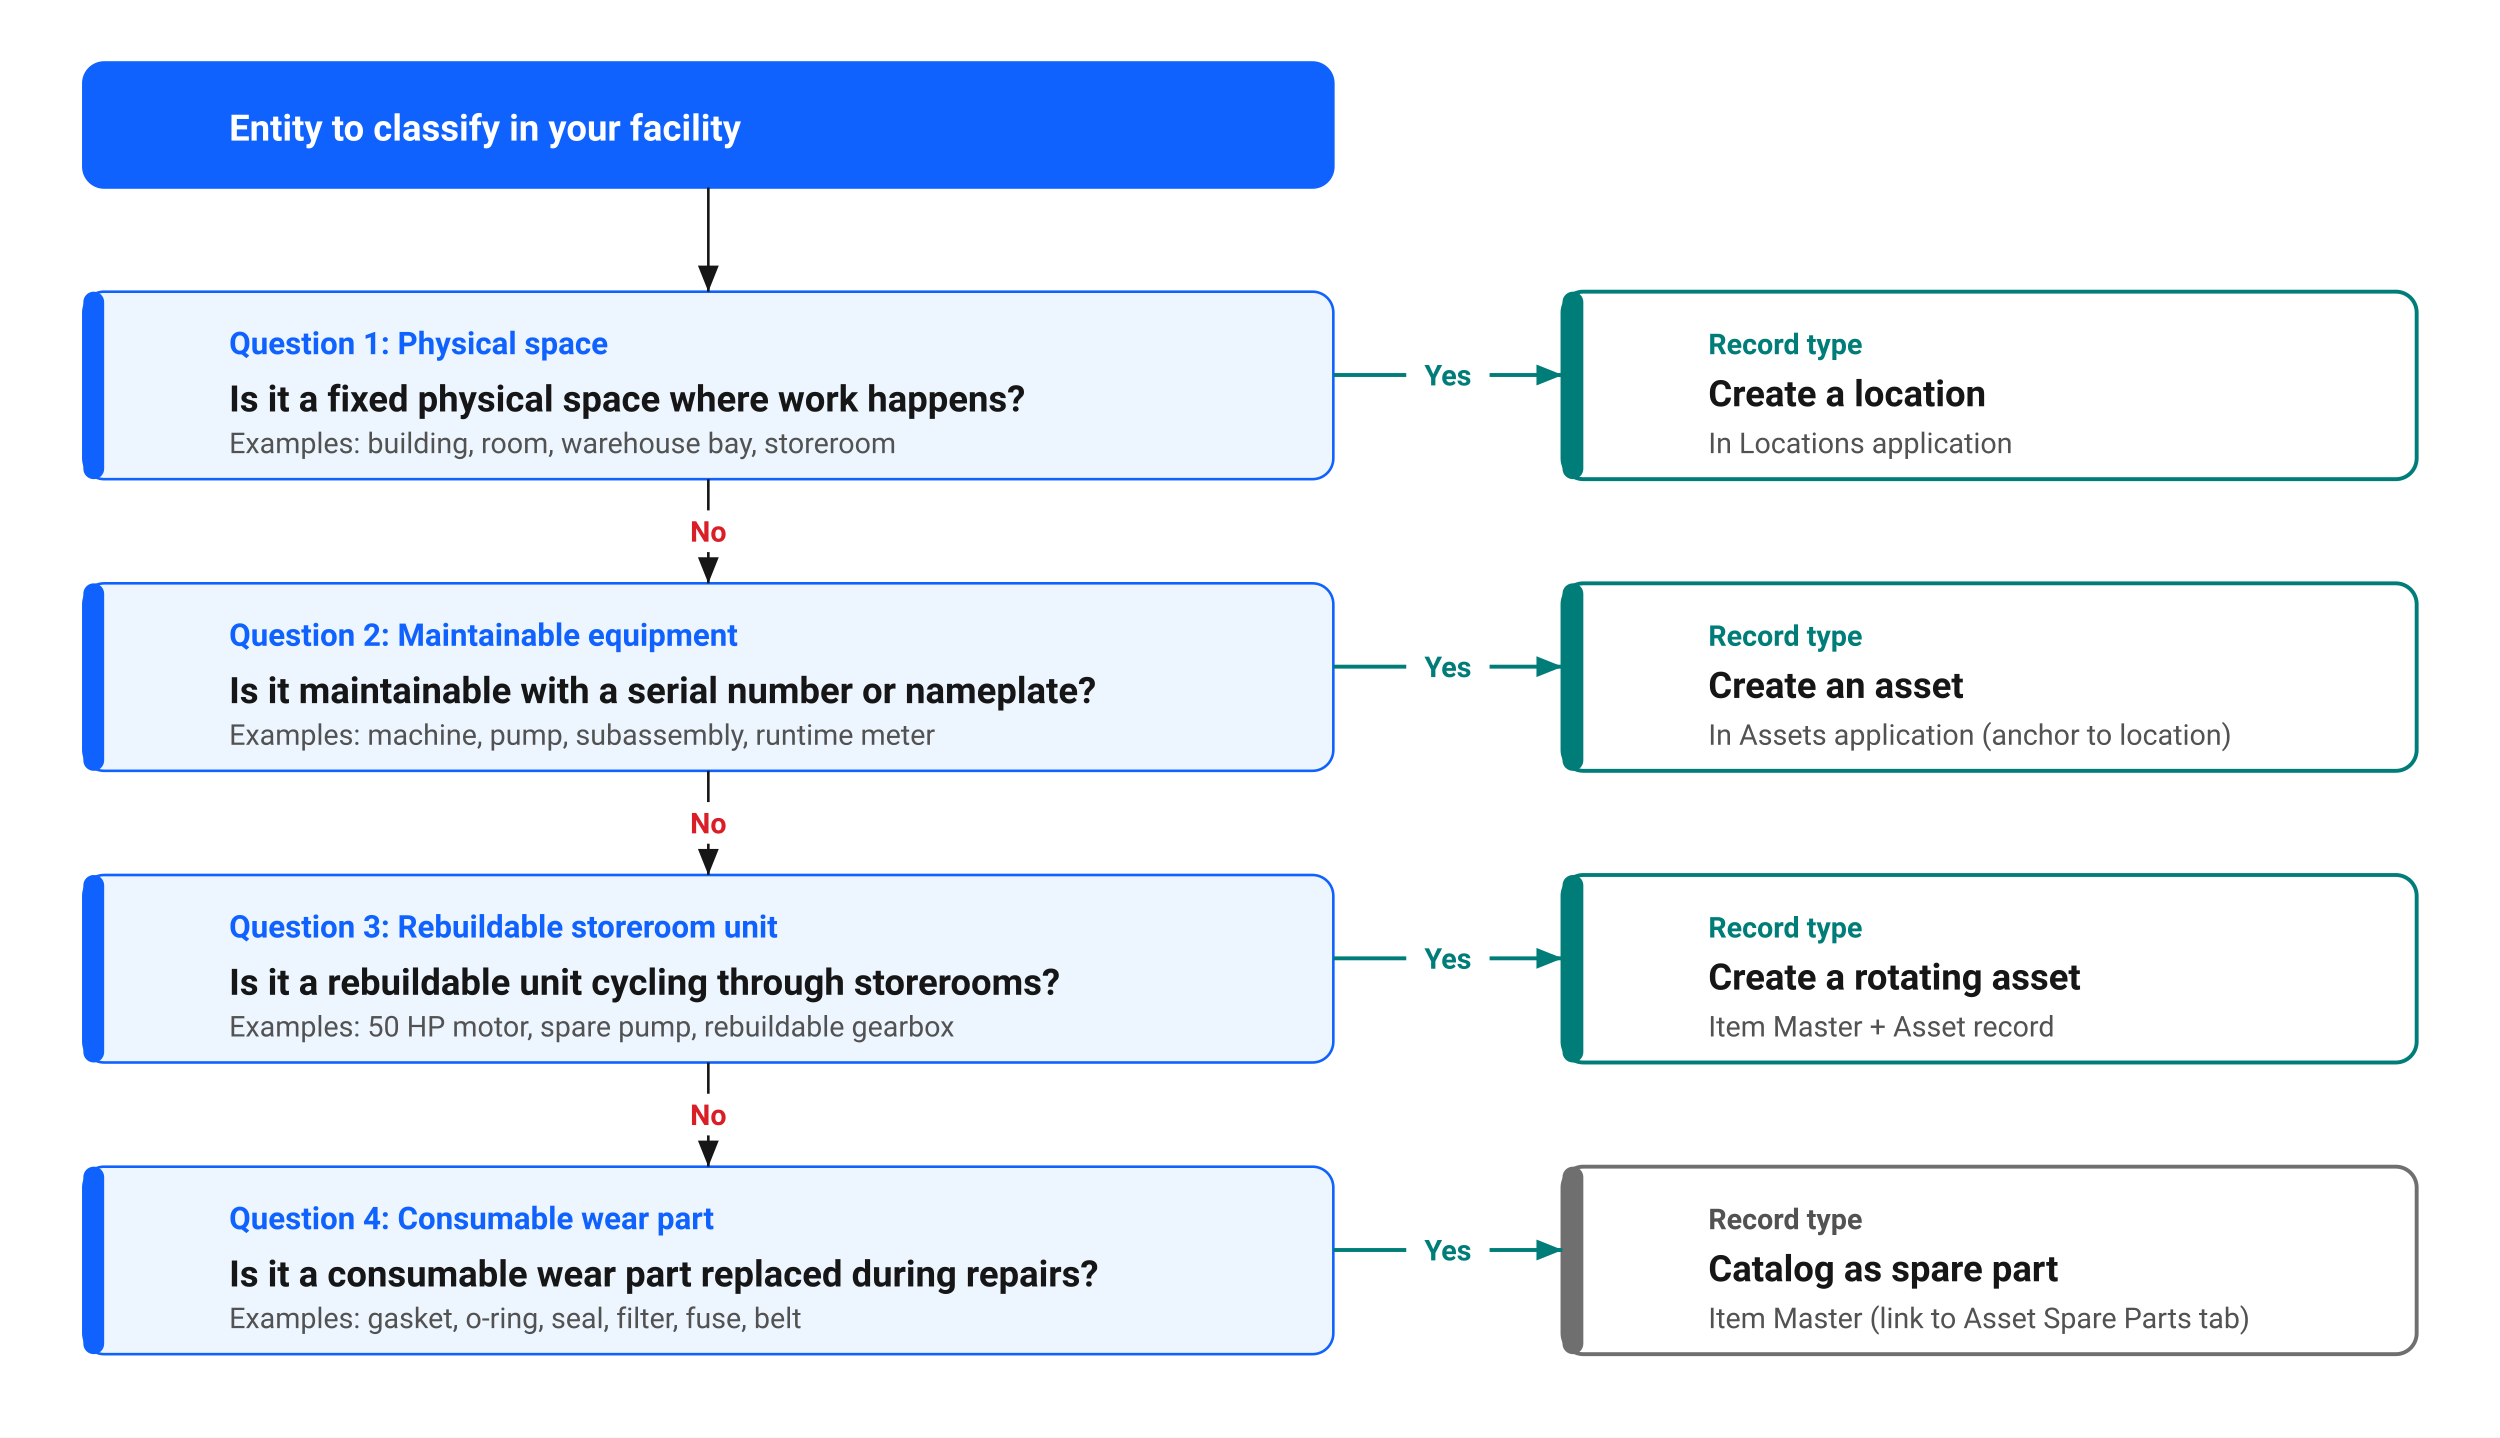
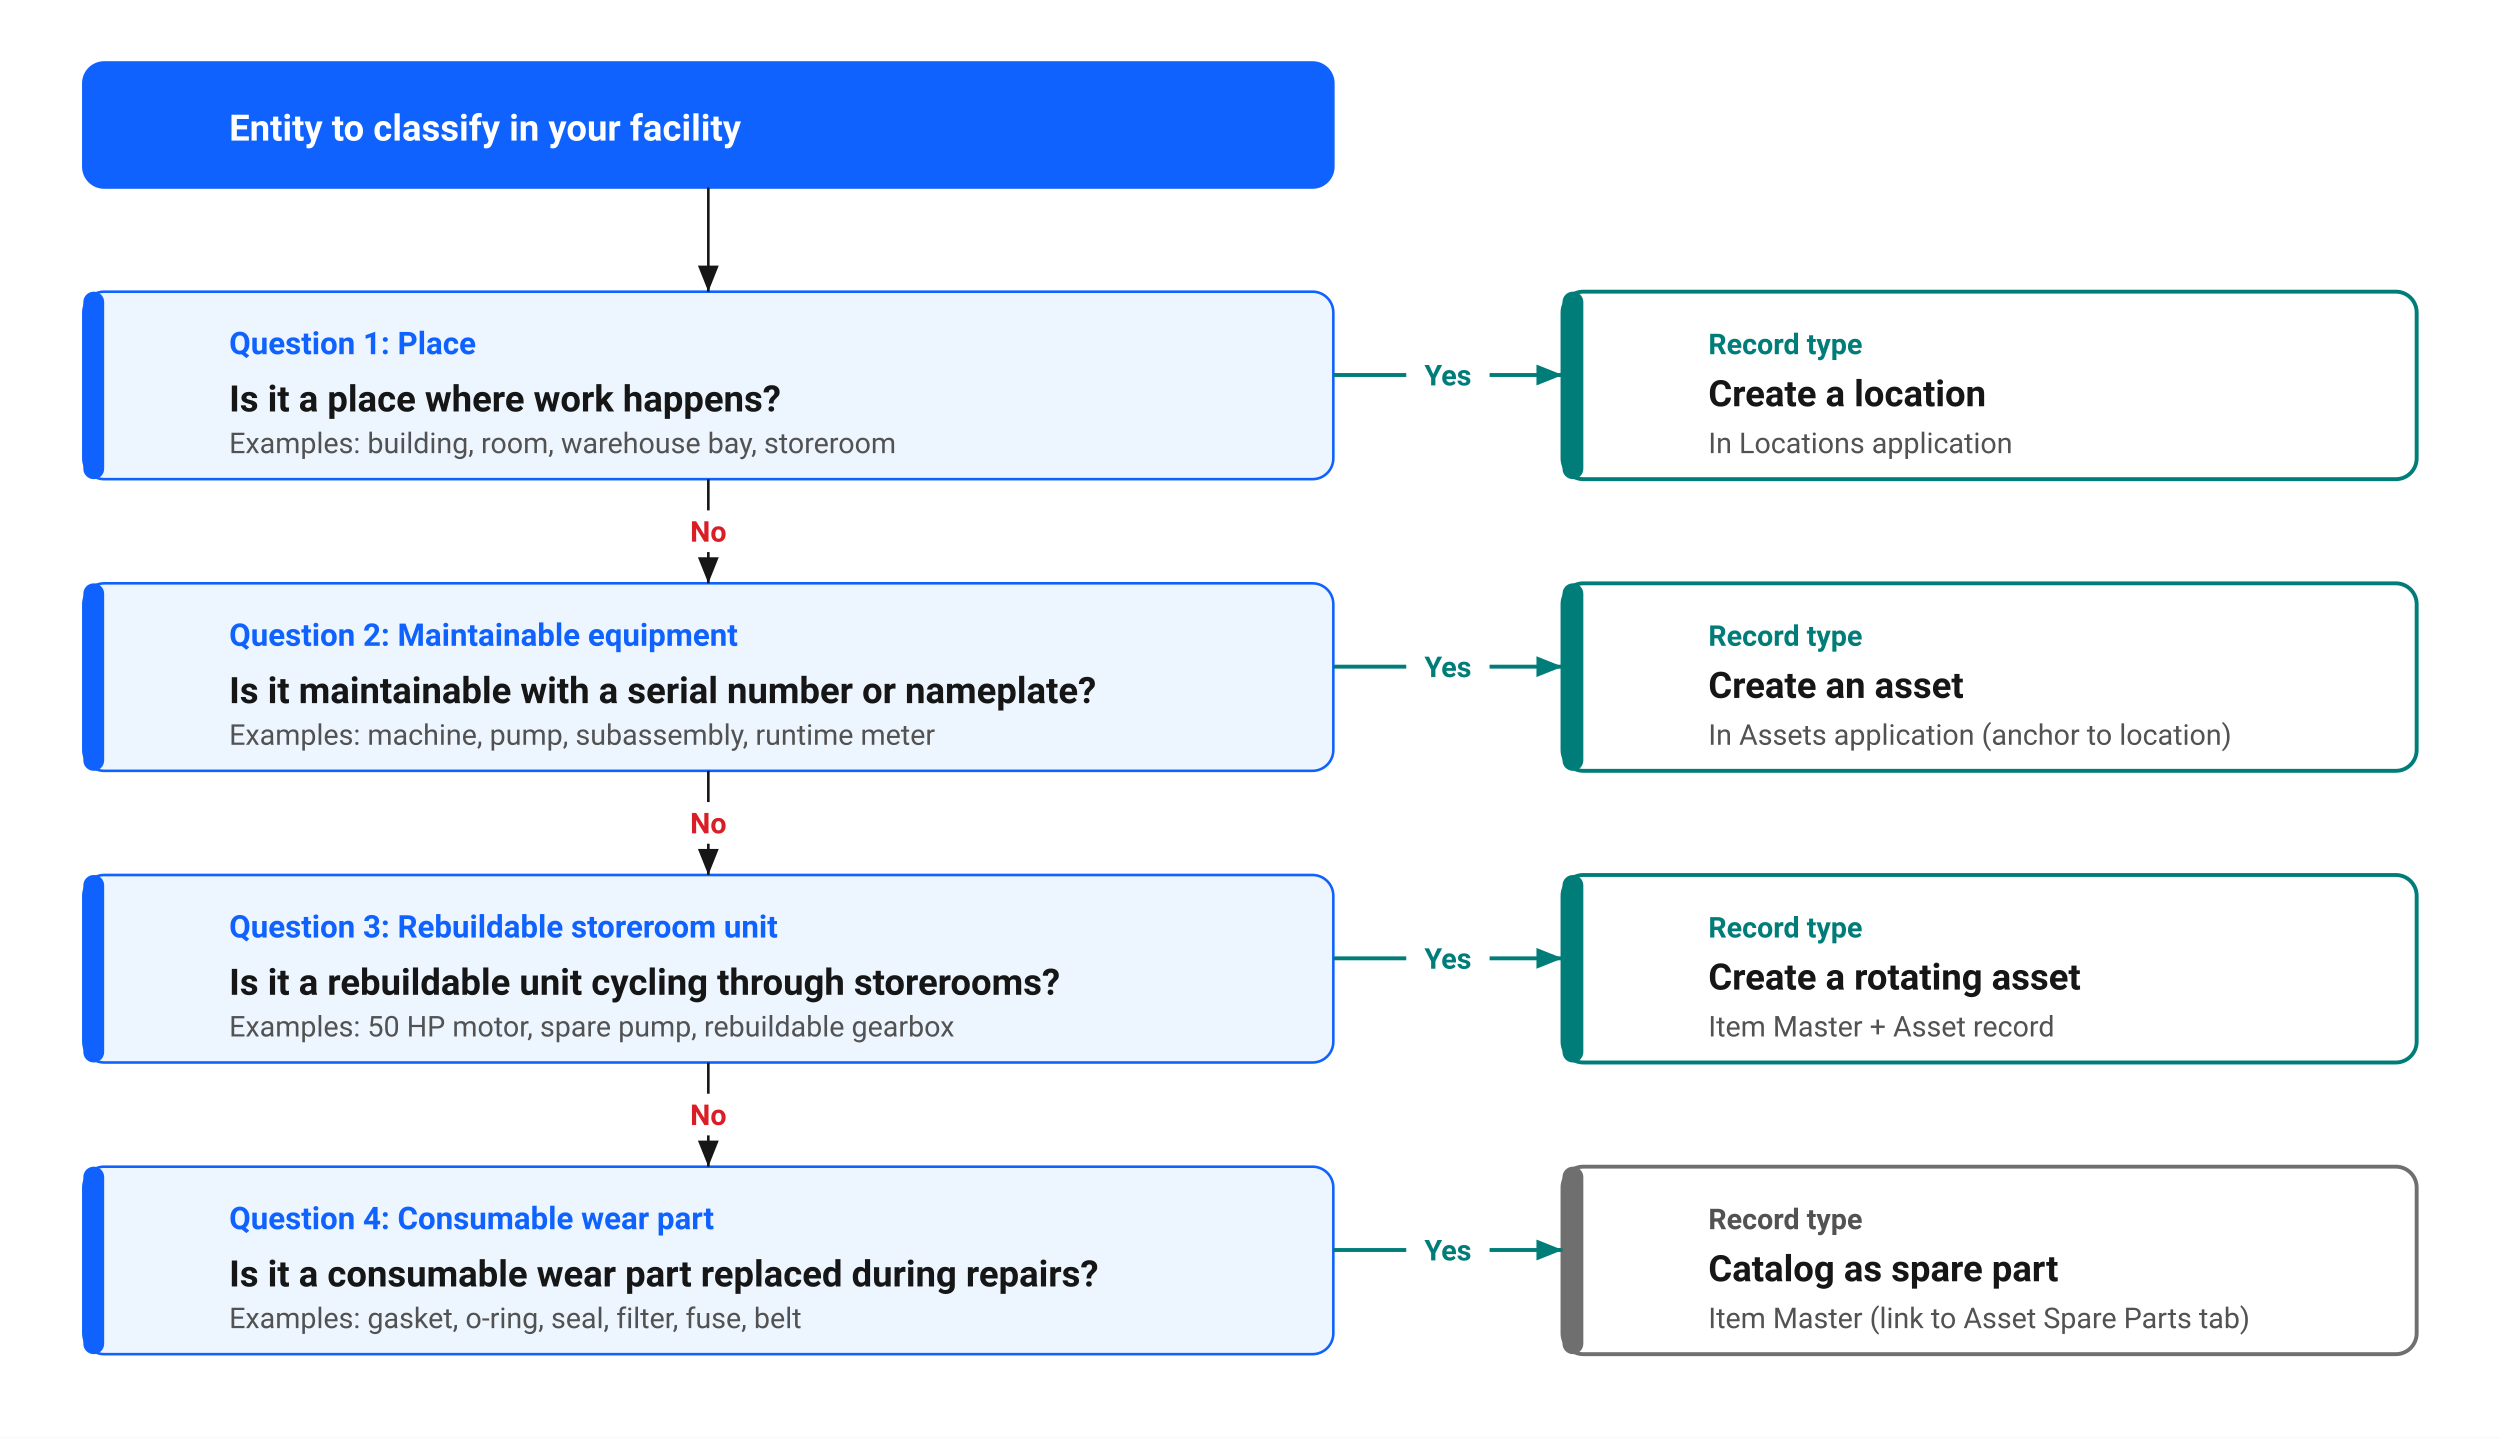
<svg xmlns="http://www.w3.org/2000/svg" viewBox="0 0 960 552" width="100%" height="100%" style="background:#ffffff; font-family:'IBM Plex Sans', -apple-system, BlinkMacSystemFont, 'Segoe UI', Roboto, sans-serif;">
  <defs>
    <marker id="arrow" viewBox="0 0 10 10" refX="10" refY="5" markerWidth="10" markerHeight="10" markerUnits="userSpaceOnUse" orient="auto">
      <path d="M 0 1 L 10 5 L 0 9 z" fill="#161616" />
    </marker>
    <marker id="arrow-teal" viewBox="0 0 10 10" refX="10" refY="5" markerWidth="10" markerHeight="10" markerUnits="userSpaceOnUse" orient="auto">
      <path d="M 0 1 L 10 5 L 0 9 z" fill="#007d79" />
    </marker>
  </defs>
  <rect width="100%" height="100%" fill="#ffffff" />
  <rect class="node" id="node_start" x="32" y="24" width="480" height="48" rx="8" ry="8" fill="#0f62fe" stroke="#0f62fe" stroke-width="1" />
  <g transform="translate(48, 36) scale(0.75)" fill="#ffffff" />
  <text x="88" y="54" font-size="14" font-weight="600" fill="#ffffff">Entity to classify in your facility</text>
  <rect class="node" id="q1" x="32" y="112" width="480" height="72" rx="8" ry="8" fill="#edf5ff" stroke="#0f62fe" stroke-width="1" />
  <rect x="32" y="112" width="8" height="72" fill="#0f62fe" rx="4" />
  <g transform="translate(48, 128) scale(0.75)" fill="#0f62fe" />
-   <text x="88" y="136" font-size="12" font-weight="600" fill="#0f62fe">Question 1: Physical space</text>
-   <text x="88" y="158" font-size="14" font-weight="600" fill="#161616">Is it a fixed physical space where work happens?</text>
+   <text x="88" y="136" font-size="12" font-weight="600" fill="#0f62fe">Question 1: Place</text>
+   <text x="88" y="158" font-size="14" font-weight="600" fill="#161616">Is it a place where work happens?</text>
  <text x="88" y="174" font-size="11" fill="#525252">Examples: building, room, warehouse bay, storeroom</text>
  <rect class="node" id="res_location" x="600" y="112" width="328" height="72" rx="8" ry="8" fill="#ffffff" stroke="#007d79" stroke-width="1.5" />
  <rect x="600" y="112" width="8" height="72" fill="#007d79" rx="4" />
  <g transform="translate(616, 128) scale(0.75)" fill="#007d79" />
  <text x="656" y="136" font-size="11" font-weight="600" fill="#007d79">Record type</text>
  <text x="656" y="156" font-size="14" font-weight="600" fill="#161616">Create a location</text>
  <text x="656" y="174" font-size="11" fill="#525252">In Locations application</text>
  <rect class="node" id="q2" x="32" y="224" width="480" height="72" rx="8" ry="8" fill="#edf5ff" stroke="#0f62fe" stroke-width="1" />
  <rect x="32" y="224" width="8" height="72" fill="#0f62fe" rx="4" />
  <g transform="translate(48, 240) scale(0.75)" fill="#0f62fe" />
  <text x="88" y="248" font-size="12" font-weight="600" fill="#0f62fe">Question 2: Maintainable equipment</text>
  <text x="88" y="270" font-size="14" font-weight="600" fill="#161616">Is it maintainable with a serial number or nameplate?</text>
  <text x="88" y="286" font-size="11" fill="#525252">Examples: machine, pump, subassembly, runtime meter</text>
  <rect class="node" id="res_asset" x="600" y="224" width="328" height="72" rx="8" ry="8" fill="#ffffff" stroke="#007d79" stroke-width="1.5" />
  <rect x="600" y="224" width="8" height="72" fill="#007d79" rx="4" />
  <g transform="translate(616, 240) scale(0.75)" fill="#007d79" />
  <text x="656" y="248" font-size="11" font-weight="600" fill="#007d79">Record type</text>
  <text x="656" y="268" font-size="14" font-weight="600" fill="#161616">Create an asset</text>
  <text x="656" y="286" font-size="11" fill="#525252">In Assets application (anchor to location)</text>
  <rect class="node" id="q3" x="32" y="336" width="480" height="72" rx="8" ry="8" fill="#edf5ff" stroke="#0f62fe" stroke-width="1" />
  <rect x="32" y="336" width="8" height="72" fill="#0f62fe" rx="4" />
  <g transform="translate(48, 352) scale(0.75)" fill="#0f62fe" />
  <text x="88" y="360" font-size="12" font-weight="600" fill="#0f62fe">Question 3: Rebuildable storeroom unit</text>
  <text x="88" y="382" font-size="14" font-weight="600" fill="#161616">Is it a rebuildable unit cycling through storerooms?</text>
  <text x="88" y="398" font-size="11" fill="#525252">Examples: 50 HP motor, spare pump, rebuildable gearbox</text>
  <rect class="node" id="res_rotating" x="600" y="336" width="328" height="72" rx="8" ry="8" fill="#ffffff" stroke="#007d79" stroke-width="1.5" />
  <rect x="600" y="336" width="8" height="72" fill="#007d79" rx="4" />
  <g transform="translate(616, 352) scale(0.75)" fill="#007d79" />
  <text x="656" y="360" font-size="11" font-weight="600" fill="#007d79">Record type</text>
  <text x="656" y="380" font-size="14" font-weight="600" fill="#161616">Create a rotating asset</text>
  <text x="656" y="398" font-size="11" fill="#525252">Item Master + Asset record</text>
  <rect class="node" id="q4" x="32" y="448" width="480" height="72" rx="8" ry="8" fill="#edf5ff" stroke="#0f62fe" stroke-width="1" />
  <rect x="32" y="448" width="8" height="72" fill="#0f62fe" rx="4" />
  <g transform="translate(48, 464) scale(0.75)" fill="#0f62fe" />
  <text x="88" y="472" font-size="12" font-weight="600" fill="#0f62fe">Question 4: Consumable wear part</text>
  <text x="88" y="494" font-size="14" font-weight="600" fill="#161616">Is it a consumable wear part replaced during repairs?</text>
  <text x="88" y="510" font-size="11" fill="#525252">Examples: gasket, o-ring, seal, filter, fuse, belt</text>
  <rect class="node" id="res_part" x="600" y="448" width="328" height="72" rx="8" ry="8" fill="#ffffff" stroke="#6f6f6f" stroke-width="1.5" />
  <rect x="600" y="448" width="8" height="72" fill="#6f6f6f" rx="4" />
  <g transform="translate(616, 464) scale(0.75)" fill="#6f6f6f" />
  <text x="656" y="472" font-size="11" font-weight="600" fill="#525252">Record type</text>
  <text x="656" y="492" font-size="14" font-weight="600" fill="#161616">Catalog as spare part</text>
  <text x="656" y="510" font-size="11" fill="#525252">Item Master (link to Asset Spare Parts tab)</text>
  <path class="connector" data-from="node_start" data-to="q1" fill="none" stroke="#161616" stroke-width="1" marker-end="url(#arrow)" d="M 272 72 V 112" />
  <path class="connector" data-from="q1" data-to="q2" fill="none" stroke="#161616" stroke-width="1" marker-end="url(#arrow)" d="M 272 184 V 224" />
  <rect x="256" y="196" width="32" height="16" fill="#ffffff" rx="2" />
  <text class="conn-label" x="272" y="208" font-size="11" font-weight="600" fill="#da1e28" text-anchor="middle">No</text>
  <path class="connector" data-from="q1" data-to="res_location" fill="none" stroke="#007d79" stroke-width="1.5" marker-end="url(#arrow-teal)" d="M 512 144 H 600" />
  <rect x="540" y="134" width="32" height="18" fill="#ffffff" rx="2" />
  <text class="conn-label" x="556" y="148" font-size="11" font-weight="600" fill="#007d79" text-anchor="middle">Yes</text>
  <path class="connector" data-from="q2" data-to="q3" fill="none" stroke="#161616" stroke-width="1" marker-end="url(#arrow)" d="M 272 296 V 336" />
  <rect x="256" y="308" width="32" height="16" fill="#ffffff" rx="2" />
  <text class="conn-label" x="272" y="320" font-size="11" font-weight="600" fill="#da1e28" text-anchor="middle">No</text>
  <path class="connector" data-from="q2" data-to="res_asset" fill="none" stroke="#007d79" stroke-width="1.5" marker-end="url(#arrow-teal)" d="M 512 256 H 600" />
  <rect x="540" y="246" width="32" height="18" fill="#ffffff" rx="2" />
  <text class="conn-label" x="556" y="260" font-size="11" font-weight="600" fill="#007d79" text-anchor="middle">Yes</text>
  <path class="connector" data-from="q3" data-to="q4" fill="none" stroke="#161616" stroke-width="1" marker-end="url(#arrow)" d="M 272 408 V 448" />
  <rect x="256" y="420" width="32" height="16" fill="#ffffff" rx="2" />
  <text class="conn-label" x="272" y="432" font-size="11" font-weight="600" fill="#da1e28" text-anchor="middle">No</text>
  <path class="connector" data-from="q3" data-to="res_rotating" fill="none" stroke="#007d79" stroke-width="1.5" marker-end="url(#arrow-teal)" d="M 512 368 H 600" />
  <rect x="540" y="358" width="32" height="18" fill="#ffffff" rx="2" />
  <text class="conn-label" x="556" y="372" font-size="11" font-weight="600" fill="#007d79" text-anchor="middle">Yes</text>
  <path class="connector" data-from="q4" data-to="res_part" fill="none" stroke="#007d79" stroke-width="1.5" marker-end="url(#arrow-teal)" d="M 512 480 H 600" />
  <rect x="540" y="470" width="32" height="18" fill="#ffffff" rx="2" />
  <text class="conn-label" x="556" y="484" font-size="11" font-weight="600" fill="#007d79" text-anchor="middle">Yes</text>
</svg>
